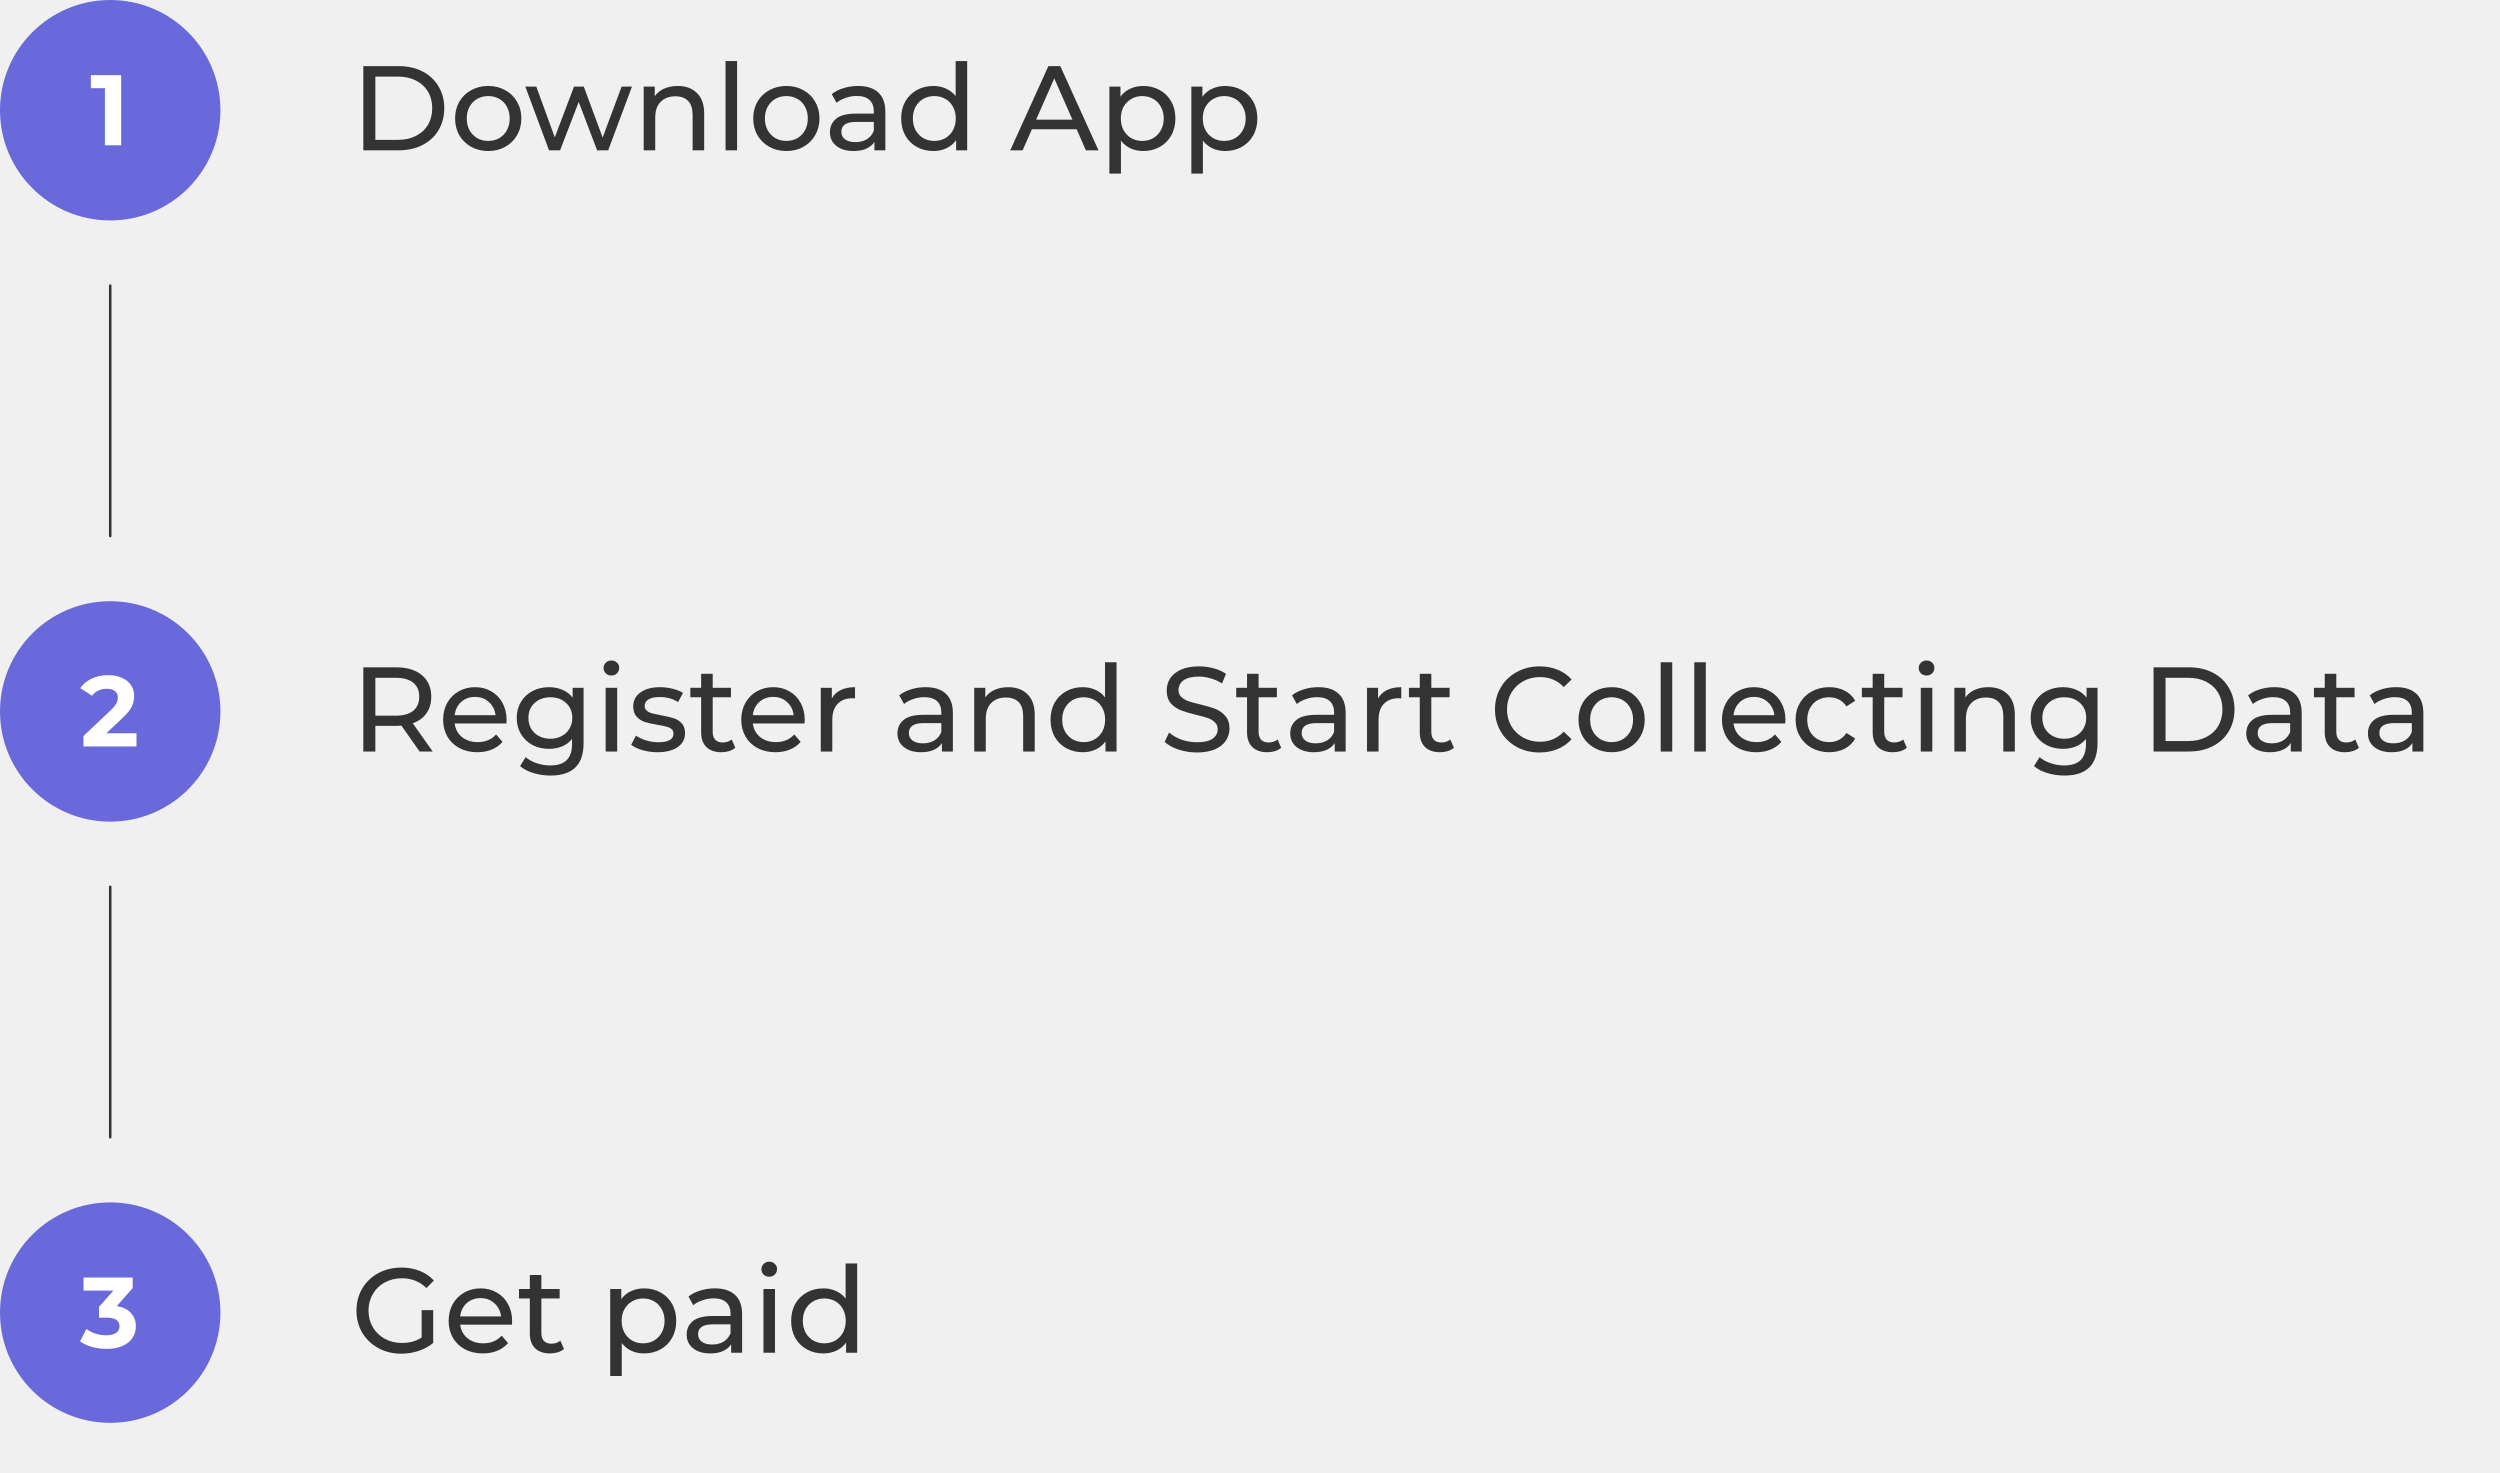
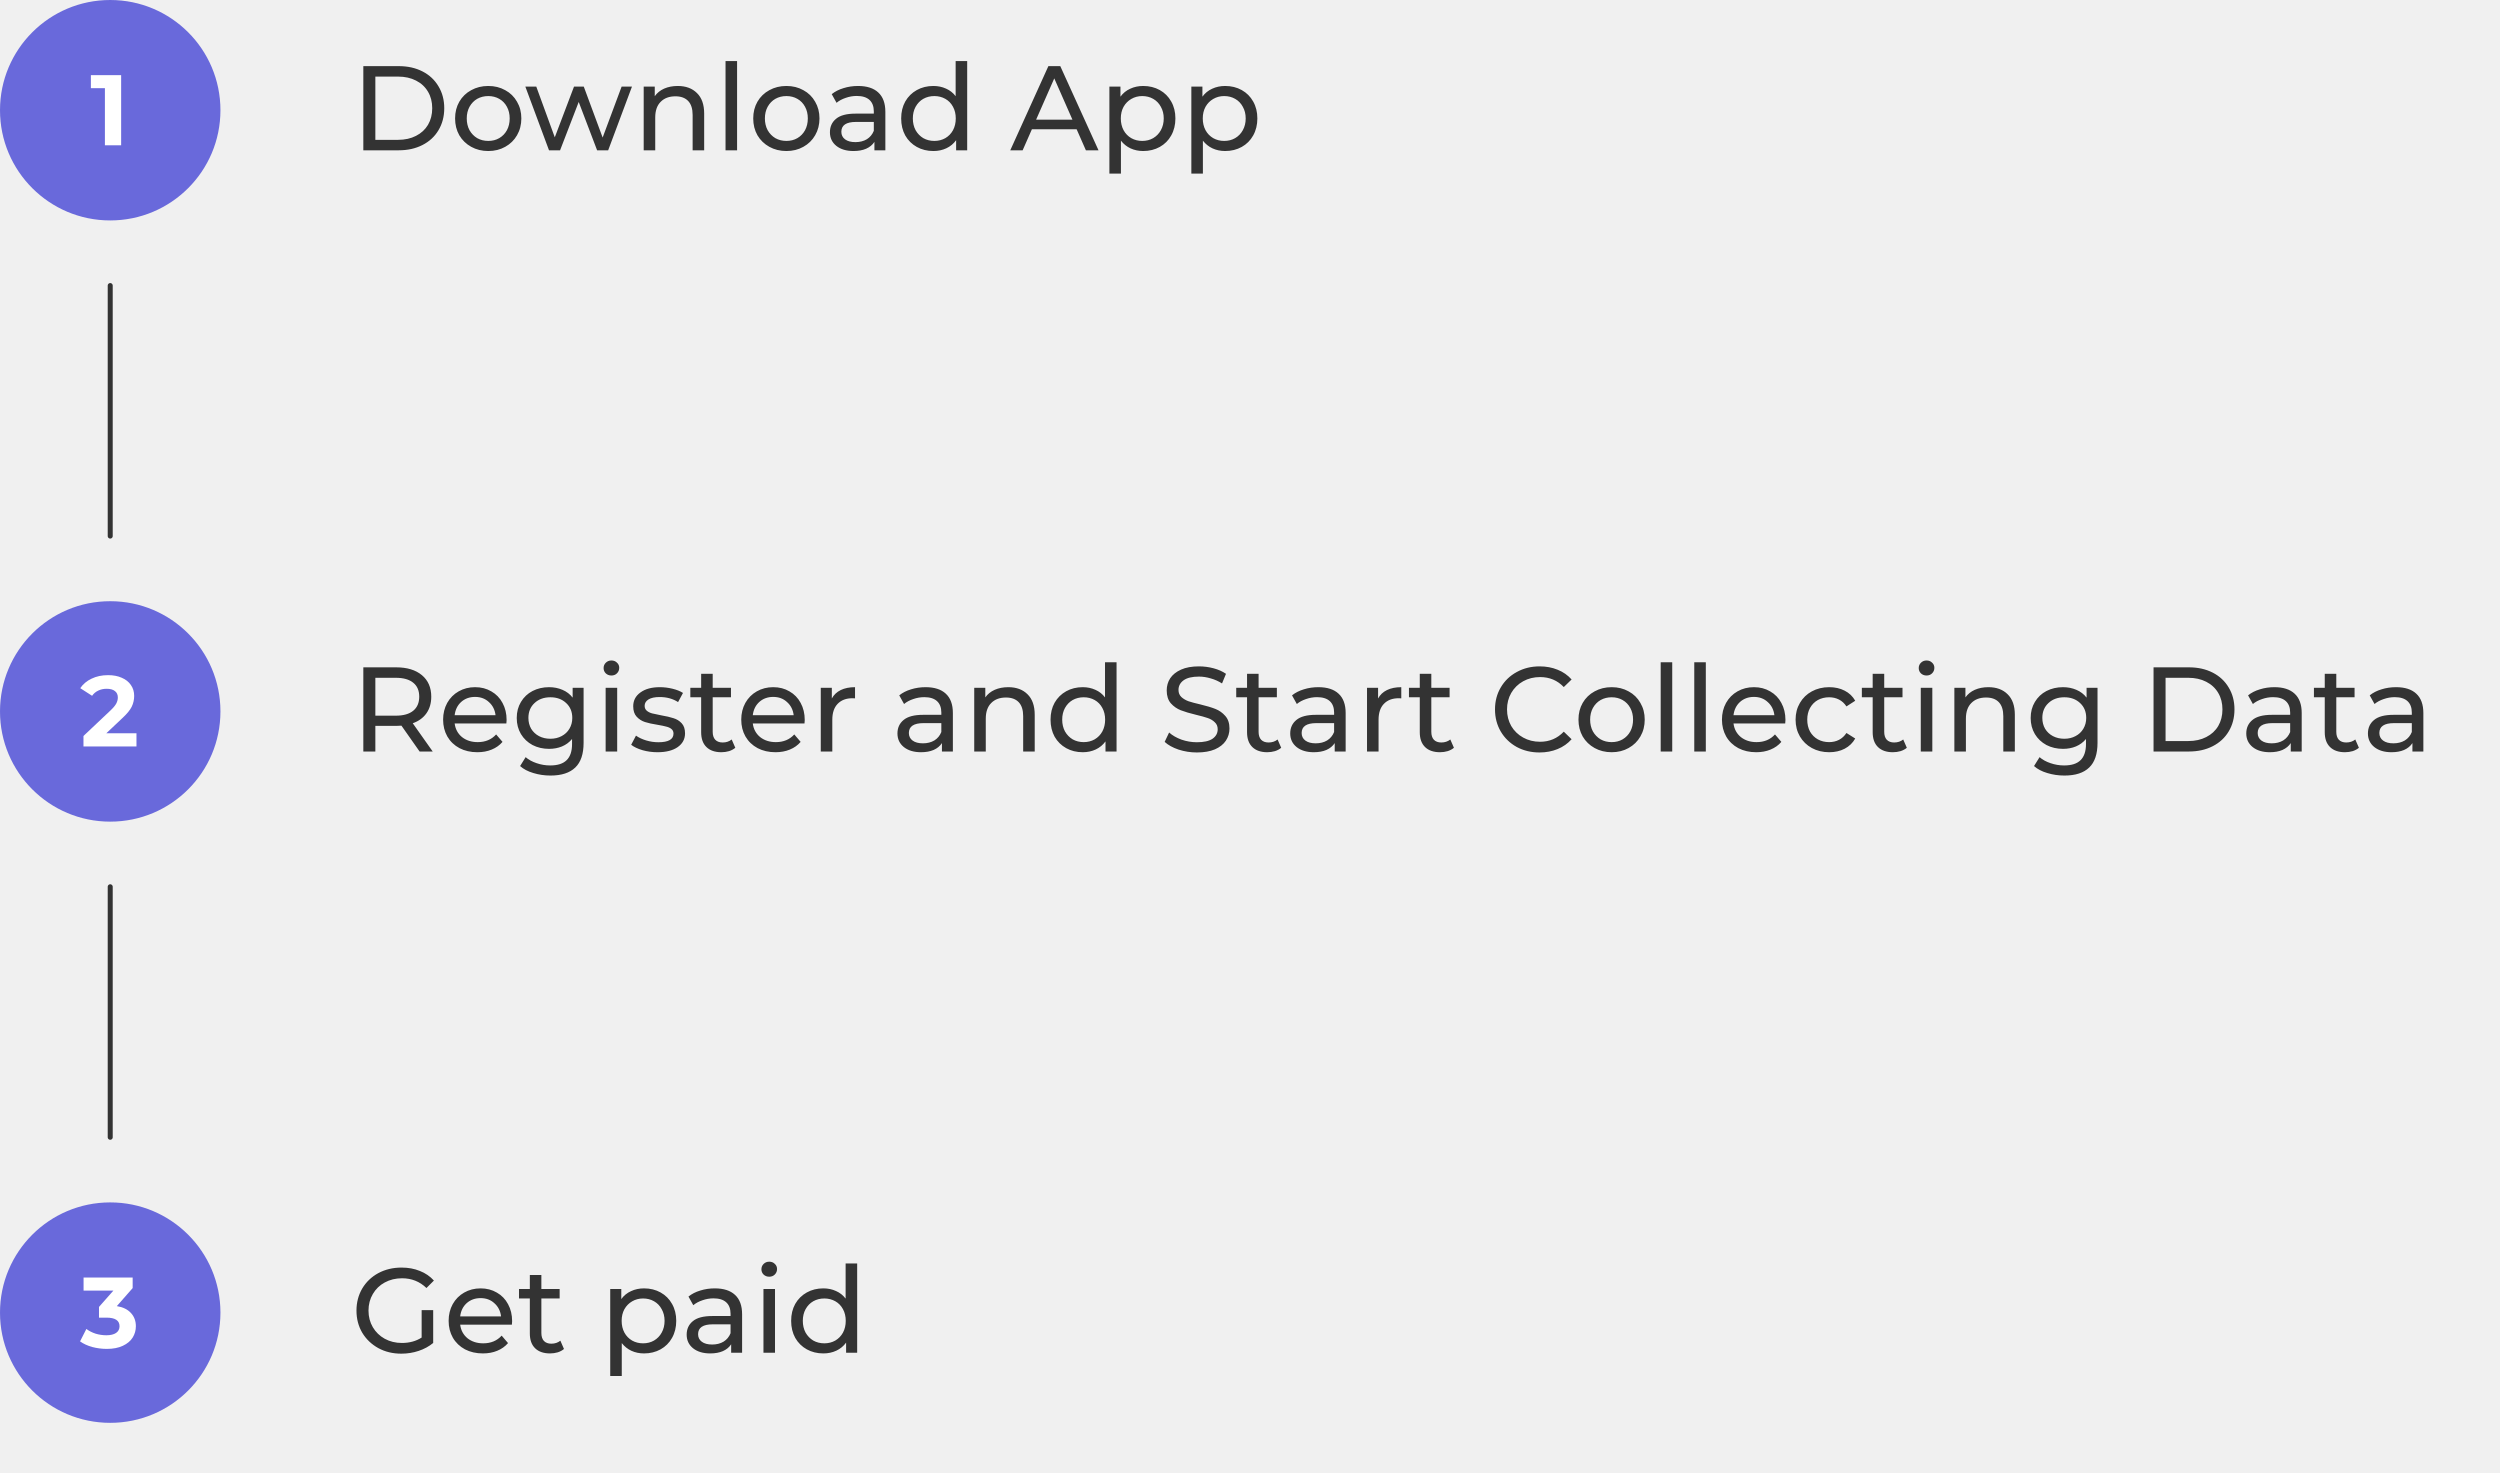
<svg xmlns="http://www.w3.org/2000/svg" width="499" height="294" viewBox="0 0 499 294" fill="none">
  <circle cx="22" cy="22" r="22" fill="#4747D6" fill-opacity="0.8" />
  <path d="M24.18 15V29H20.94V17.6H18.14V15H24.18Z" fill="white" />
  <circle cx="22" cy="142" r="22" fill="#4747D6" fill-opacity="0.8" />
  <path d="M27.24 146.36V149H16.66V146.9L22.06 141.8C22.633 141.253 23.02 140.787 23.22 140.4C23.42 140 23.52 139.607 23.52 139.22C23.52 138.66 23.327 138.233 22.94 137.94C22.567 137.633 22.013 137.48 21.28 137.48C20.667 137.48 20.113 137.6 19.62 137.84C19.127 138.067 18.713 138.413 18.38 138.88L16.02 137.36C16.567 136.547 17.32 135.913 18.28 135.46C19.24 134.993 20.34 134.76 21.58 134.76C22.62 134.76 23.527 134.933 24.3 135.28C25.087 135.613 25.693 136.093 26.12 136.72C26.56 137.333 26.78 138.06 26.78 138.9C26.78 139.66 26.62 140.373 26.3 141.04C25.98 141.707 25.36 142.467 24.44 143.32L21.22 146.36H27.24Z" fill="white" />
  <circle cx="22" cy="262" r="22" fill="#4747D6" fill-opacity="0.8" />
  <path d="M23.32 260.7C24.547 260.9 25.487 261.36 26.14 262.08C26.793 262.787 27.12 263.667 27.12 264.72C27.12 265.533 26.907 266.287 26.48 266.98C26.053 267.66 25.4 268.207 24.52 268.62C23.653 269.033 22.587 269.24 21.32 269.24C20.333 269.24 19.36 269.113 18.4 268.86C17.453 268.593 16.647 268.22 15.98 267.74L17.24 265.26C17.773 265.66 18.387 265.973 19.08 266.2C19.787 266.413 20.507 266.52 21.24 266.52C22.053 266.52 22.693 266.367 23.16 266.06C23.627 265.74 23.86 265.293 23.86 264.72C23.86 263.573 22.987 263 21.24 263H19.76V260.86L22.64 257.6H16.68V255H26.48V257.1L23.32 260.7Z" fill="white" />
-   <path d="M22 57V107" stroke="#333333" stroke-width="0.5" stroke-linecap="round" />
-   <path d="M22 177V227" stroke="#333333" stroke-width="0.5" stroke-linecap="round" />
+   <path d="M22 57V107" stroke="#333333" strokeWidth="0.5" stroke-linecap="round" />
+   <path d="M22 177V227" stroke="#333333" strokeWidth="0.5" stroke-linecap="round" />
  <path d="M72.52 13.2H79.6C81.376 13.2 82.952 13.552 84.328 14.256C85.704 14.96 86.768 15.952 87.52 17.232C88.288 18.496 88.672 19.952 88.672 21.6C88.672 23.248 88.288 24.712 87.52 25.992C86.768 27.256 85.704 28.24 84.328 28.944C82.952 29.648 81.376 30 79.6 30H72.52V13.2ZM79.456 27.912C80.816 27.912 82.008 27.648 83.032 27.12C84.072 26.592 84.872 25.856 85.432 24.912C85.992 23.952 86.272 22.848 86.272 21.6C86.272 20.352 85.992 19.256 85.432 18.312C84.872 17.352 84.072 16.608 83.032 16.08C82.008 15.552 80.816 15.288 79.456 15.288H74.92V27.912H79.456ZM97.46 30.144C96.196 30.144 95.06 29.864 94.052 29.304C93.044 28.744 92.252 27.976 91.676 27C91.116 26.008 90.836 24.888 90.836 23.64C90.836 22.392 91.116 21.28 91.676 20.304C92.252 19.312 93.044 18.544 94.052 18C95.06 17.44 96.196 17.16 97.46 17.16C98.724 17.16 99.852 17.44 100.844 18C101.852 18.544 102.636 19.312 103.196 20.304C103.772 21.28 104.06 22.392 104.06 23.64C104.06 24.888 103.772 26.008 103.196 27C102.636 27.976 101.852 28.744 100.844 29.304C99.852 29.864 98.724 30.144 97.46 30.144ZM97.46 28.128C98.276 28.128 99.004 27.944 99.644 27.576C100.3 27.192 100.812 26.664 101.18 25.992C101.548 25.304 101.732 24.52 101.732 23.64C101.732 22.76 101.548 21.984 101.18 21.312C100.812 20.624 100.3 20.096 99.644 19.728C99.004 19.36 98.276 19.176 97.46 19.176C96.644 19.176 95.908 19.36 95.252 19.728C94.612 20.096 94.1 20.624 93.716 21.312C93.348 21.984 93.164 22.76 93.164 23.64C93.164 24.52 93.348 25.304 93.716 25.992C94.1 26.664 94.612 27.192 95.252 27.576C95.908 27.944 96.644 28.128 97.46 28.128ZM126.143 17.28L121.391 30H119.183L115.511 20.352L111.791 30H109.583L104.855 17.28H107.039L110.735 27.408L114.575 17.28H116.519L120.287 27.456L124.079 17.28H126.143ZM135.273 17.16C136.889 17.16 138.169 17.632 139.113 18.576C140.073 19.504 140.553 20.872 140.553 22.68V30H138.249V22.944C138.249 21.712 137.953 20.784 137.361 20.16C136.769 19.536 135.921 19.224 134.817 19.224C133.569 19.224 132.585 19.592 131.865 20.328C131.145 21.048 130.785 22.088 130.785 23.448V30H128.481V17.28H130.689V19.2C131.153 18.544 131.777 18.04 132.561 17.688C133.361 17.336 134.265 17.16 135.273 17.16ZM144.817 12.192H147.121V30H144.817V12.192ZM156.968 30.144C155.704 30.144 154.568 29.864 153.56 29.304C152.552 28.744 151.76 27.976 151.184 27C150.624 26.008 150.344 24.888 150.344 23.64C150.344 22.392 150.624 21.28 151.184 20.304C151.76 19.312 152.552 18.544 153.56 18C154.568 17.44 155.704 17.16 156.968 17.16C158.232 17.16 159.36 17.44 160.352 18C161.36 18.544 162.144 19.312 162.704 20.304C163.28 21.28 163.568 22.392 163.568 23.64C163.568 24.888 163.28 26.008 162.704 27C162.144 27.976 161.36 28.744 160.352 29.304C159.36 29.864 158.232 30.144 156.968 30.144ZM156.968 28.128C157.784 28.128 158.512 27.944 159.152 27.576C159.808 27.192 160.32 26.664 160.688 25.992C161.056 25.304 161.24 24.52 161.24 23.64C161.24 22.76 161.056 21.984 160.688 21.312C160.32 20.624 159.808 20.096 159.152 19.728C158.512 19.36 157.784 19.176 156.968 19.176C156.152 19.176 155.416 19.36 154.76 19.728C154.12 20.096 153.608 20.624 153.224 21.312C152.856 21.984 152.672 22.76 152.672 23.64C152.672 24.52 152.856 25.304 153.224 25.992C153.608 26.664 154.12 27.192 154.76 27.576C155.416 27.944 156.152 28.128 156.968 28.128ZM171.269 17.16C173.029 17.16 174.373 17.592 175.301 18.456C176.245 19.32 176.717 20.608 176.717 22.32V30H174.533V28.32C174.149 28.912 173.597 29.368 172.877 29.688C172.173 29.992 171.333 30.144 170.357 30.144C168.933 30.144 167.789 29.8 166.925 29.112C166.077 28.424 165.653 27.52 165.653 26.4C165.653 25.28 166.061 24.384 166.877 23.712C167.693 23.024 168.989 22.68 170.765 22.68H174.413V22.224C174.413 21.232 174.125 20.472 173.549 19.944C172.973 19.416 172.125 19.152 171.005 19.152C170.253 19.152 169.517 19.28 168.797 19.536C168.077 19.776 167.469 20.104 166.973 20.52L166.013 18.792C166.669 18.264 167.453 17.864 168.365 17.592C169.277 17.304 170.245 17.16 171.269 17.16ZM170.741 28.368C171.621 28.368 172.381 28.176 173.021 27.792C173.661 27.392 174.125 26.832 174.413 26.112V24.336H170.861C168.909 24.336 167.933 24.992 167.933 26.304C167.933 26.944 168.181 27.448 168.677 27.816C169.173 28.184 169.861 28.368 170.741 28.368ZM193.051 12.192V30H190.843V27.984C190.331 28.688 189.683 29.224 188.899 29.592C188.115 29.96 187.251 30.144 186.307 30.144C185.075 30.144 183.971 29.872 182.995 29.328C182.019 28.784 181.251 28.024 180.691 27.048C180.147 26.056 179.875 24.92 179.875 23.64C179.875 22.36 180.147 21.232 180.691 20.256C181.251 19.28 182.019 18.52 182.995 17.976C183.971 17.432 185.075 17.16 186.307 17.16C187.219 17.16 188.059 17.336 188.827 17.688C189.595 18.024 190.235 18.528 190.747 19.2V12.192H193.051ZM186.499 28.128C187.299 28.128 188.027 27.944 188.683 27.576C189.339 27.192 189.851 26.664 190.219 25.992C190.587 25.304 190.771 24.52 190.771 23.64C190.771 22.76 190.587 21.984 190.219 21.312C189.851 20.624 189.339 20.096 188.683 19.728C188.027 19.36 187.299 19.176 186.499 19.176C185.683 19.176 184.947 19.36 184.291 19.728C183.651 20.096 183.139 20.624 182.755 21.312C182.387 21.984 182.203 22.76 182.203 23.64C182.203 24.52 182.387 25.304 182.755 25.992C183.139 26.664 183.651 27.192 184.291 27.576C184.947 27.944 185.683 28.128 186.499 28.128ZM214.896 25.8H205.968L204.12 30H201.648L209.256 13.2H211.632L219.264 30H216.744L214.896 25.8ZM214.056 23.88L210.432 15.648L206.808 23.88H214.056ZM228.178 17.16C229.41 17.16 230.514 17.432 231.49 17.976C232.466 18.52 233.226 19.28 233.77 20.256C234.33 21.232 234.61 22.36 234.61 23.64C234.61 24.92 234.33 26.056 233.77 27.048C233.226 28.024 232.466 28.784 231.49 29.328C230.514 29.872 229.41 30.144 228.178 30.144C227.266 30.144 226.426 29.968 225.658 29.616C224.906 29.264 224.266 28.752 223.738 28.08V34.656H221.434V17.28H223.642V19.296C224.154 18.592 224.802 18.064 225.586 17.712C226.37 17.344 227.234 17.16 228.178 17.16ZM227.986 28.128C228.802 28.128 229.53 27.944 230.17 27.576C230.826 27.192 231.338 26.664 231.706 25.992C232.09 25.304 232.282 24.52 232.282 23.64C232.282 22.76 232.09 21.984 231.706 21.312C231.338 20.624 230.826 20.096 230.17 19.728C229.53 19.36 228.802 19.176 227.986 19.176C227.186 19.176 226.458 19.368 225.802 19.752C225.162 20.12 224.65 20.64 224.266 21.312C223.898 21.984 223.714 22.76 223.714 23.64C223.714 24.52 223.898 25.304 224.266 25.992C224.634 26.664 225.146 27.192 225.802 27.576C226.458 27.944 227.186 28.128 227.986 28.128ZM244.537 17.16C245.769 17.16 246.873 17.432 247.849 17.976C248.825 18.52 249.585 19.28 250.129 20.256C250.689 21.232 250.969 22.36 250.969 23.64C250.969 24.92 250.689 26.056 250.129 27.048C249.585 28.024 248.825 28.784 247.849 29.328C246.873 29.872 245.769 30.144 244.537 30.144C243.625 30.144 242.785 29.968 242.017 29.616C241.265 29.264 240.625 28.752 240.097 28.08V34.656H237.793V17.28H240.001V19.296C240.513 18.592 241.161 18.064 241.945 17.712C242.729 17.344 243.593 17.16 244.537 17.16ZM244.345 28.128C245.161 28.128 245.889 27.944 246.529 27.576C247.185 27.192 247.697 26.664 248.065 25.992C248.449 25.304 248.641 24.52 248.641 23.64C248.641 22.76 248.449 21.984 248.065 21.312C247.697 20.624 247.185 20.096 246.529 19.728C245.889 19.36 245.161 19.176 244.345 19.176C243.545 19.176 242.817 19.368 242.161 19.752C241.521 20.12 241.009 20.64 240.625 21.312C240.257 21.984 240.073 22.76 240.073 23.64C240.073 24.52 240.257 25.304 240.625 25.992C240.993 26.664 241.505 27.192 242.161 27.576C242.817 27.944 243.545 28.128 244.345 28.128ZM83.752 150L80.128 144.84C79.68 144.872 79.328 144.888 79.072 144.888H74.92V150H72.52V133.2H79.072C81.248 133.2 82.96 133.72 84.208 134.76C85.456 135.8 86.08 137.232 86.08 139.056C86.08 140.352 85.76 141.456 85.12 142.368C84.48 143.28 83.568 143.944 82.384 144.36L86.368 150H83.752ZM79 142.848C80.52 142.848 81.68 142.52 82.48 141.864C83.28 141.208 83.68 140.272 83.68 139.056C83.68 137.84 83.28 136.912 82.48 136.272C81.68 135.616 80.52 135.288 79 135.288H74.92V142.848H79ZM101.118 143.712C101.118 143.888 101.102 144.12 101.07 144.408H90.749C90.894 145.528 91.382 146.432 92.213 147.12C93.061 147.792 94.109 148.128 95.358 148.128C96.877 148.128 98.102 147.616 99.029 146.592L100.302 148.08C99.725 148.752 99.005 149.264 98.141 149.616C97.293 149.968 96.341 150.144 95.285 150.144C93.942 150.144 92.749 149.872 91.71 149.328C90.669 148.768 89.862 147.992 89.285 147C88.725 146.008 88.445 144.888 88.445 143.64C88.445 142.408 88.718 141.296 89.261 140.304C89.822 139.312 90.582 138.544 91.541 138C92.517 137.44 93.614 137.16 94.829 137.16C96.046 137.16 97.126 137.44 98.07 138C99.029 138.544 99.773 139.312 100.302 140.304C100.846 141.296 101.118 142.432 101.118 143.712ZM94.829 139.104C93.725 139.104 92.797 139.44 92.046 140.112C91.309 140.784 90.877 141.664 90.749 142.752H98.909C98.781 141.68 98.341 140.808 97.59 140.136C96.853 139.448 95.933 139.104 94.829 139.104ZM116.485 137.28V148.272C116.485 150.496 115.933 152.136 114.829 153.192C113.725 154.264 112.077 154.8 109.885 154.8C108.685 154.8 107.541 154.632 106.453 154.296C105.365 153.976 104.485 153.512 103.813 152.904L104.917 151.128C105.509 151.64 106.237 152.04 107.101 152.328C107.981 152.632 108.885 152.784 109.813 152.784C111.301 152.784 112.397 152.432 113.101 151.728C113.821 151.024 114.181 149.952 114.181 148.512V147.504C113.637 148.16 112.965 148.656 112.165 148.992C111.381 149.312 110.525 149.472 109.597 149.472C108.381 149.472 107.277 149.216 106.285 148.704C105.309 148.176 104.541 147.448 103.981 146.52C103.421 145.576 103.141 144.504 103.141 143.304C103.141 142.104 103.421 141.04 103.981 140.112C104.541 139.168 105.309 138.44 106.285 137.928C107.277 137.416 108.381 137.16 109.597 137.16C110.557 137.16 111.445 137.336 112.261 137.688C113.093 138.04 113.773 138.56 114.301 139.248V137.28H116.485ZM109.861 147.456C110.693 147.456 111.437 147.28 112.093 146.928C112.765 146.576 113.285 146.088 113.653 145.464C114.037 144.824 114.229 144.104 114.229 143.304C114.229 142.072 113.821 141.08 113.005 140.328C112.189 139.56 111.141 139.176 109.861 139.176C108.565 139.176 107.509 139.56 106.693 140.328C105.877 141.08 105.469 142.072 105.469 143.304C105.469 144.104 105.653 144.824 106.021 145.464C106.405 146.088 106.925 146.576 107.581 146.928C108.253 147.28 109.013 147.456 109.861 147.456ZM120.887 137.28H123.191V150H120.887V137.28ZM122.039 134.832C121.591 134.832 121.215 134.688 120.911 134.4C120.623 134.112 120.479 133.76 120.479 133.344C120.479 132.928 120.623 132.576 120.911 132.288C121.215 131.984 121.591 131.832 122.039 131.832C122.487 131.832 122.855 131.976 123.143 132.264C123.447 132.536 123.599 132.88 123.599 133.296C123.599 133.728 123.447 134.096 123.143 134.4C122.855 134.688 122.487 134.832 122.039 134.832ZM131.238 150.144C130.198 150.144 129.198 150.008 128.238 149.736C127.278 149.448 126.526 149.088 125.982 148.656L126.942 146.832C127.502 147.232 128.182 147.552 128.982 147.792C129.782 148.032 130.59 148.152 131.406 148.152C133.422 148.152 134.43 147.576 134.43 146.424C134.43 146.04 134.294 145.736 134.022 145.512C133.75 145.288 133.406 145.128 132.99 145.032C132.59 144.92 132.014 144.8 131.262 144.672C130.238 144.512 129.398 144.328 128.742 144.12C128.102 143.912 127.55 143.56 127.086 143.064C126.622 142.568 126.39 141.872 126.39 140.976C126.39 139.824 126.87 138.904 127.83 138.216C128.79 137.512 130.078 137.16 131.694 137.16C132.542 137.16 133.39 137.264 134.238 137.472C135.086 137.68 135.782 137.96 136.326 138.312L135.342 140.136C134.302 139.464 133.078 139.128 131.67 139.128C130.694 139.128 129.95 139.288 129.438 139.608C128.926 139.928 128.67 140.352 128.67 140.88C128.67 141.296 128.814 141.624 129.102 141.864C129.39 142.104 129.742 142.28 130.158 142.392C130.59 142.504 131.19 142.632 131.958 142.776C132.982 142.952 133.806 143.144 134.43 143.352C135.07 143.544 135.614 143.88 136.062 144.36C136.51 144.84 136.734 145.512 136.734 146.376C136.734 147.528 136.238 148.448 135.246 149.136C134.27 149.808 132.934 150.144 131.238 150.144ZM146.766 149.256C146.43 149.544 146.014 149.768 145.518 149.928C145.022 150.072 144.51 150.144 143.982 150.144C142.702 150.144 141.71 149.8 141.006 149.112C140.302 148.424 139.95 147.44 139.95 146.16V139.176H137.79V137.28H139.95V134.496H142.254V137.28H145.902V139.176H142.254V146.064C142.254 146.752 142.422 147.28 142.758 147.648C143.11 148.016 143.606 148.2 144.246 148.2C144.95 148.2 145.55 148 146.046 147.6L146.766 149.256ZM160.625 143.712C160.625 143.888 160.609 144.12 160.577 144.408H150.257C150.401 145.528 150.889 146.432 151.721 147.12C152.569 147.792 153.617 148.128 154.865 148.128C156.385 148.128 157.609 147.616 158.537 146.592L159.809 148.08C159.233 148.752 158.513 149.264 157.649 149.616C156.801 149.968 155.849 150.144 154.793 150.144C153.449 150.144 152.257 149.872 151.217 149.328C150.177 148.768 149.369 147.992 148.793 147C148.233 146.008 147.953 144.888 147.953 143.64C147.953 142.408 148.225 141.296 148.769 140.304C149.329 139.312 150.089 138.544 151.049 138C152.025 137.44 153.121 137.16 154.337 137.16C155.553 137.16 156.633 137.44 157.577 138C158.537 138.544 159.281 139.312 159.809 140.304C160.353 141.296 160.625 142.432 160.625 143.712ZM154.337 139.104C153.233 139.104 152.305 139.44 151.553 140.112C150.817 140.784 150.385 141.664 150.257 142.752H158.417C158.289 141.68 157.849 140.808 157.097 140.136C156.361 139.448 155.441 139.104 154.337 139.104ZM166.033 139.416C166.433 138.68 167.025 138.12 167.809 137.736C168.593 137.352 169.545 137.16 170.665 137.16V139.392C170.537 139.376 170.361 139.368 170.137 139.368C168.889 139.368 167.905 139.744 167.185 140.496C166.481 141.232 166.129 142.288 166.129 143.664V150H163.825V137.28H166.033V139.416ZM184.746 137.16C186.506 137.16 187.85 137.592 188.778 138.456C189.722 139.32 190.194 140.608 190.194 142.32V150H188.01V148.32C187.626 148.912 187.074 149.368 186.354 149.688C185.65 149.992 184.81 150.144 183.834 150.144C182.41 150.144 181.266 149.8 180.402 149.112C179.554 148.424 179.13 147.52 179.13 146.4C179.13 145.28 179.538 144.384 180.354 143.712C181.17 143.024 182.466 142.68 184.242 142.68H187.89V142.224C187.89 141.232 187.602 140.472 187.026 139.944C186.45 139.416 185.602 139.152 184.482 139.152C183.73 139.152 182.994 139.28 182.274 139.536C181.554 139.776 180.946 140.104 180.45 140.52L179.49 138.792C180.146 138.264 180.93 137.864 181.842 137.592C182.754 137.304 183.722 137.16 184.746 137.16ZM184.218 148.368C185.098 148.368 185.858 148.176 186.498 147.792C187.138 147.392 187.602 146.832 187.89 146.112V144.336H184.338C182.386 144.336 181.41 144.992 181.41 146.304C181.41 146.944 181.658 147.448 182.154 147.816C182.65 148.184 183.338 148.368 184.218 148.368ZM201.249 137.16C202.865 137.16 204.145 137.632 205.089 138.576C206.049 139.504 206.529 140.872 206.529 142.68V150H204.225V142.944C204.225 141.712 203.929 140.784 203.337 140.16C202.745 139.536 201.897 139.224 200.793 139.224C199.545 139.224 198.561 139.592 197.841 140.328C197.121 141.048 196.761 142.088 196.761 143.448V150H194.457V137.28H196.665V139.2C197.129 138.544 197.753 138.04 198.537 137.688C199.337 137.336 200.241 137.16 201.249 137.16ZM222.864 132.192V150H220.656V147.984C220.144 148.688 219.496 149.224 218.712 149.592C217.928 149.96 217.064 150.144 216.12 150.144C214.888 150.144 213.784 149.872 212.808 149.328C211.832 148.784 211.064 148.024 210.504 147.048C209.96 146.056 209.688 144.92 209.688 143.64C209.688 142.36 209.96 141.232 210.504 140.256C211.064 139.28 211.832 138.52 212.808 137.976C213.784 137.432 214.888 137.16 216.12 137.16C217.032 137.16 217.872 137.336 218.64 137.688C219.408 138.024 220.048 138.528 220.56 139.2V132.192H222.864ZM216.312 148.128C217.112 148.128 217.84 147.944 218.496 147.576C219.152 147.192 219.664 146.664 220.032 145.992C220.4 145.304 220.584 144.52 220.584 143.64C220.584 142.76 220.4 141.984 220.032 141.312C219.664 140.624 219.152 140.096 218.496 139.728C217.84 139.36 217.112 139.176 216.312 139.176C215.496 139.176 214.76 139.36 214.104 139.728C213.464 140.096 212.952 140.624 212.568 141.312C212.2 141.984 212.016 142.76 212.016 143.64C212.016 144.52 212.2 145.304 212.568 145.992C212.952 146.664 213.464 147.192 214.104 147.576C214.76 147.944 215.496 148.128 216.312 148.128ZM238.9 150.192C237.636 150.192 236.412 150 235.228 149.616C234.06 149.216 233.14 148.704 232.468 148.08L233.356 146.208C233.996 146.784 234.812 147.256 235.804 147.624C236.812 147.976 237.844 148.152 238.9 148.152C240.292 148.152 241.332 147.92 242.02 147.456C242.708 146.976 243.052 146.344 243.052 145.56C243.052 144.984 242.86 144.52 242.476 144.168C242.108 143.8 241.644 143.52 241.084 143.328C240.54 143.136 239.764 142.92 238.756 142.68C237.492 142.376 236.468 142.072 235.684 141.768C234.916 141.464 234.252 141 233.692 140.376C233.148 139.736 232.876 138.88 232.876 137.808C232.876 136.912 233.108 136.104 233.572 135.384C234.052 134.664 234.772 134.088 235.732 133.656C236.692 133.224 237.884 133.008 239.308 133.008C240.3 133.008 241.276 133.136 242.236 133.392C243.196 133.648 244.02 134.016 244.708 134.496L243.916 136.416C243.212 135.968 242.46 135.632 241.66 135.408C240.86 135.168 240.076 135.048 239.308 135.048C237.948 135.048 236.924 135.296 236.236 135.792C235.564 136.288 235.228 136.928 235.228 137.712C235.228 138.288 235.42 138.76 235.804 139.128C236.188 139.48 236.66 139.76 237.22 139.968C237.796 140.16 238.572 140.368 239.548 140.592C240.812 140.896 241.828 141.2 242.596 141.504C243.364 141.808 244.02 142.272 244.564 142.896C245.124 143.52 245.404 144.36 245.404 145.416C245.404 146.296 245.164 147.104 244.684 147.84C244.204 148.56 243.476 149.136 242.5 149.568C241.524 149.984 240.324 150.192 238.9 150.192ZM255.727 149.256C255.391 149.544 254.975 149.768 254.479 149.928C253.983 150.072 253.471 150.144 252.943 150.144C251.663 150.144 250.671 149.8 249.967 149.112C249.263 148.424 248.911 147.44 248.911 146.16V139.176H246.751V137.28H248.911V134.496H251.215V137.28H254.863V139.176H251.215V146.064C251.215 146.752 251.383 147.28 251.719 147.648C252.071 148.016 252.567 148.2 253.207 148.2C253.911 148.2 254.511 148 255.007 147.6L255.727 149.256ZM263.144 137.16C264.904 137.16 266.248 137.592 267.176 138.456C268.12 139.32 268.592 140.608 268.592 142.32V150H266.408V148.32C266.024 148.912 265.472 149.368 264.752 149.688C264.048 149.992 263.208 150.144 262.232 150.144C260.808 150.144 259.664 149.8 258.8 149.112C257.952 148.424 257.528 147.52 257.528 146.4C257.528 145.28 257.936 144.384 258.752 143.712C259.568 143.024 260.864 142.68 262.64 142.68H266.288V142.224C266.288 141.232 266 140.472 265.424 139.944C264.848 139.416 264 139.152 262.88 139.152C262.128 139.152 261.392 139.28 260.672 139.536C259.952 139.776 259.344 140.104 258.848 140.52L257.888 138.792C258.544 138.264 259.328 137.864 260.24 137.592C261.152 137.304 262.12 137.16 263.144 137.16ZM262.616 148.368C263.496 148.368 264.256 148.176 264.896 147.792C265.536 147.392 266 146.832 266.288 146.112V144.336H262.736C260.784 144.336 259.808 144.992 259.808 146.304C259.808 146.944 260.056 147.448 260.552 147.816C261.048 148.184 261.736 148.368 262.616 148.368ZM275.064 139.416C275.464 138.68 276.056 138.12 276.84 137.736C277.624 137.352 278.576 137.16 279.696 137.16V139.392C279.568 139.376 279.392 139.368 279.168 139.368C277.92 139.368 276.936 139.744 276.216 140.496C275.512 141.232 275.16 142.288 275.16 143.664V150H272.856V137.28H275.064V139.416ZM290.203 149.256C289.867 149.544 289.451 149.768 288.955 149.928C288.459 150.072 287.947 150.144 287.419 150.144C286.139 150.144 285.147 149.8 284.443 149.112C283.739 148.424 283.387 147.44 283.387 146.16V139.176H281.227V137.28H283.387V134.496H285.691V137.28H289.339V139.176H285.691V146.064C285.691 146.752 285.859 147.28 286.195 147.648C286.547 148.016 287.043 148.2 287.683 148.2C288.387 148.2 288.987 148 289.483 147.6L290.203 149.256ZM307.282 150.192C305.602 150.192 304.082 149.824 302.722 149.088C301.378 148.336 300.322 147.312 299.554 146.016C298.786 144.704 298.402 143.232 298.402 141.6C298.402 139.968 298.786 138.504 299.554 137.208C300.322 135.896 301.386 134.872 302.746 134.136C304.106 133.384 305.626 133.008 307.306 133.008C308.618 133.008 309.818 133.232 310.906 133.68C311.994 134.112 312.922 134.76 313.69 135.624L312.13 137.136C310.866 135.808 309.29 135.144 307.402 135.144C306.154 135.144 305.026 135.424 304.018 135.984C303.01 136.544 302.218 137.32 301.642 138.312C301.082 139.288 300.802 140.384 300.802 141.6C300.802 142.816 301.082 143.92 301.642 144.912C302.218 145.888 303.01 146.656 304.018 147.216C305.026 147.776 306.154 148.056 307.402 148.056C309.274 148.056 310.85 147.384 312.13 146.04L313.69 147.552C312.922 148.416 311.986 149.072 310.882 149.52C309.794 149.968 308.594 150.192 307.282 150.192ZM321.687 150.144C320.423 150.144 319.287 149.864 318.279 149.304C317.271 148.744 316.479 147.976 315.903 147C315.343 146.008 315.063 144.888 315.063 143.64C315.063 142.392 315.343 141.28 315.903 140.304C316.479 139.312 317.271 138.544 318.279 138C319.287 137.44 320.423 137.16 321.687 137.16C322.951 137.16 324.079 137.44 325.071 138C326.079 138.544 326.863 139.312 327.423 140.304C327.999 141.28 328.287 142.392 328.287 143.64C328.287 144.888 327.999 146.008 327.423 147C326.863 147.976 326.079 148.744 325.071 149.304C324.079 149.864 322.951 150.144 321.687 150.144ZM321.687 148.128C322.503 148.128 323.231 147.944 323.871 147.576C324.527 147.192 325.039 146.664 325.407 145.992C325.775 145.304 325.959 144.52 325.959 143.64C325.959 142.76 325.775 141.984 325.407 141.312C325.039 140.624 324.527 140.096 323.871 139.728C323.231 139.36 322.503 139.176 321.687 139.176C320.871 139.176 320.135 139.36 319.479 139.728C318.839 140.096 318.327 140.624 317.943 141.312C317.575 141.984 317.391 142.76 317.391 143.64C317.391 144.52 317.575 145.304 317.943 145.992C318.327 146.664 318.839 147.192 319.479 147.576C320.135 147.944 320.871 148.128 321.687 148.128ZM331.473 132.192H333.777V150H331.473V132.192ZM338.176 132.192H340.48V150H338.176V132.192ZM356.375 143.712C356.375 143.888 356.359 144.12 356.327 144.408H346.007C346.151 145.528 346.639 146.432 347.471 147.12C348.319 147.792 349.367 148.128 350.615 148.128C352.135 148.128 353.359 147.616 354.287 146.592L355.559 148.08C354.983 148.752 354.263 149.264 353.399 149.616C352.551 149.968 351.599 150.144 350.543 150.144C349.199 150.144 348.007 149.872 346.967 149.328C345.927 148.768 345.119 147.992 344.543 147C343.983 146.008 343.703 144.888 343.703 143.64C343.703 142.408 343.975 141.296 344.519 140.304C345.079 139.312 345.839 138.544 346.799 138C347.775 137.44 348.871 137.16 350.087 137.16C351.303 137.16 352.383 137.44 353.327 138C354.287 138.544 355.031 139.312 355.559 140.304C356.103 141.296 356.375 142.432 356.375 143.712ZM350.087 139.104C348.983 139.104 348.055 139.44 347.303 140.112C346.567 140.784 346.135 141.664 346.007 142.752H354.167C354.039 141.68 353.599 140.808 352.847 140.136C352.111 139.448 351.191 139.104 350.087 139.104ZM365.119 150.144C363.823 150.144 362.663 149.864 361.639 149.304C360.631 148.744 359.839 147.976 359.263 147C358.687 146.008 358.399 144.888 358.399 143.64C358.399 142.392 358.687 141.28 359.263 140.304C359.839 139.312 360.631 138.544 361.639 138C362.663 137.44 363.823 137.16 365.119 137.16C366.271 137.16 367.295 137.392 368.191 137.856C369.103 138.32 369.807 138.992 370.303 139.872L368.551 141C368.151 140.392 367.655 139.936 367.063 139.632C366.471 139.328 365.815 139.176 365.095 139.176C364.263 139.176 363.511 139.36 362.839 139.728C362.183 140.096 361.663 140.624 361.279 141.312C360.911 141.984 360.727 142.76 360.727 143.64C360.727 144.536 360.911 145.328 361.279 146.016C361.663 146.688 362.183 147.208 362.839 147.576C363.511 147.944 364.263 148.128 365.095 148.128C365.815 148.128 366.471 147.976 367.063 147.672C367.655 147.368 368.151 146.912 368.551 146.304L370.303 147.408C369.807 148.288 369.103 148.968 368.191 149.448C367.295 149.912 366.271 150.144 365.119 150.144ZM380.602 149.256C380.266 149.544 379.85 149.768 379.354 149.928C378.858 150.072 378.346 150.144 377.818 150.144C376.538 150.144 375.546 149.8 374.842 149.112C374.138 148.424 373.786 147.44 373.786 146.16V139.176H371.626V137.28H373.786V134.496H376.09V137.28H379.738V139.176H376.09V146.064C376.09 146.752 376.258 147.28 376.594 147.648C376.946 148.016 377.442 148.2 378.082 148.2C378.786 148.2 379.386 148 379.882 147.6L380.602 149.256ZM383.387 137.28H385.691V150H383.387V137.28ZM384.539 134.832C384.091 134.832 383.715 134.688 383.411 134.4C383.123 134.112 382.979 133.76 382.979 133.344C382.979 132.928 383.123 132.576 383.411 132.288C383.715 131.984 384.091 131.832 384.539 131.832C384.987 131.832 385.355 131.976 385.643 132.264C385.947 132.536 386.099 132.88 386.099 133.296C386.099 133.728 385.947 134.096 385.643 134.4C385.355 134.688 384.987 134.832 384.539 134.832ZM396.882 137.16C398.498 137.16 399.778 137.632 400.722 138.576C401.682 139.504 402.162 140.872 402.162 142.68V150H399.858V142.944C399.858 141.712 399.562 140.784 398.97 140.16C398.378 139.536 397.53 139.224 396.426 139.224C395.178 139.224 394.194 139.592 393.474 140.328C392.754 141.048 392.394 142.088 392.394 143.448V150H390.09V137.28H392.298V139.2C392.762 138.544 393.386 138.04 394.17 137.688C394.97 137.336 395.874 137.16 396.882 137.16ZM418.665 137.28V148.272C418.665 150.496 418.113 152.136 417.009 153.192C415.905 154.264 414.257 154.8 412.065 154.8C410.865 154.8 409.721 154.632 408.633 154.296C407.545 153.976 406.665 153.512 405.993 152.904L407.097 151.128C407.689 151.64 408.417 152.04 409.281 152.328C410.161 152.632 411.065 152.784 411.993 152.784C413.481 152.784 414.577 152.432 415.281 151.728C416.001 151.024 416.361 149.952 416.361 148.512V147.504C415.817 148.16 415.145 148.656 414.345 148.992C413.561 149.312 412.705 149.472 411.777 149.472C410.561 149.472 409.457 149.216 408.465 148.704C407.489 148.176 406.721 147.448 406.161 146.52C405.601 145.576 405.321 144.504 405.321 143.304C405.321 142.104 405.601 141.04 406.161 140.112C406.721 139.168 407.489 138.44 408.465 137.928C409.457 137.416 410.561 137.16 411.777 137.16C412.737 137.16 413.625 137.336 414.441 137.688C415.273 138.04 415.953 138.56 416.481 139.248V137.28H418.665ZM412.041 147.456C412.873 147.456 413.617 147.28 414.273 146.928C414.945 146.576 415.465 146.088 415.833 145.464C416.217 144.824 416.409 144.104 416.409 143.304C416.409 142.072 416.001 141.08 415.185 140.328C414.369 139.56 413.321 139.176 412.041 139.176C410.745 139.176 409.689 139.56 408.873 140.328C408.057 141.08 407.649 142.072 407.649 143.304C407.649 144.104 407.833 144.824 408.201 145.464C408.585 146.088 409.105 146.576 409.761 146.928C410.433 147.28 411.193 147.456 412.041 147.456ZM429.848 133.2H436.928C438.704 133.2 440.28 133.552 441.656 134.256C443.032 134.96 444.096 135.952 444.848 137.232C445.616 138.496 446 139.952 446 141.6C446 143.248 445.616 144.712 444.848 145.992C444.096 147.256 443.032 148.24 441.656 148.944C440.28 149.648 438.704 150 436.928 150H429.848V133.2ZM436.784 147.912C438.144 147.912 439.336 147.648 440.36 147.12C441.4 146.592 442.2 145.856 442.76 144.912C443.32 143.952 443.6 142.848 443.6 141.6C443.6 140.352 443.32 139.256 442.76 138.312C442.2 137.352 441.4 136.608 440.36 136.08C439.336 135.552 438.144 135.288 436.784 135.288H432.248V147.912H436.784ZM453.972 137.16C455.732 137.16 457.076 137.592 458.004 138.456C458.948 139.32 459.42 140.608 459.42 142.32V150H457.236V148.32C456.852 148.912 456.3 149.368 455.58 149.688C454.876 149.992 454.036 150.144 453.06 150.144C451.636 150.144 450.492 149.8 449.628 149.112C448.78 148.424 448.356 147.52 448.356 146.4C448.356 145.28 448.764 144.384 449.58 143.712C450.396 143.024 451.692 142.68 453.468 142.68H457.116V142.224C457.116 141.232 456.828 140.472 456.252 139.944C455.676 139.416 454.828 139.152 453.708 139.152C452.956 139.152 452.22 139.28 451.5 139.536C450.78 139.776 450.172 140.104 449.676 140.52L448.716 138.792C449.372 138.264 450.156 137.864 451.068 137.592C451.98 137.304 452.948 137.16 453.972 137.16ZM453.444 148.368C454.324 148.368 455.084 148.176 455.724 147.792C456.364 147.392 456.828 146.832 457.116 146.112V144.336H453.564C451.612 144.336 450.636 144.992 450.636 146.304C450.636 146.944 450.884 147.448 451.38 147.816C451.876 148.184 452.564 148.368 453.444 148.368ZM470.836 149.256C470.5 149.544 470.084 149.768 469.588 149.928C469.092 150.072 468.58 150.144 468.052 150.144C466.772 150.144 465.78 149.8 465.076 149.112C464.372 148.424 464.02 147.44 464.02 146.16V139.176H461.86V137.28H464.02V134.496H466.324V137.28H469.972V139.176H466.324V146.064C466.324 146.752 466.492 147.28 466.828 147.648C467.18 148.016 467.676 148.2 468.316 148.2C469.02 148.2 469.62 148 470.116 147.6L470.836 149.256ZM478.254 137.16C480.014 137.16 481.358 137.592 482.286 138.456C483.23 139.32 483.702 140.608 483.702 142.32V150H481.518V148.32C481.134 148.912 480.582 149.368 479.862 149.688C479.158 149.992 478.318 150.144 477.342 150.144C475.918 150.144 474.774 149.8 473.91 149.112C473.062 148.424 472.638 147.52 472.638 146.4C472.638 145.28 473.046 144.384 473.862 143.712C474.678 143.024 475.974 142.68 477.75 142.68H481.398V142.224C481.398 141.232 481.11 140.472 480.534 139.944C479.958 139.416 479.11 139.152 477.99 139.152C477.238 139.152 476.502 139.28 475.782 139.536C475.062 139.776 474.454 140.104 473.958 140.52L472.998 138.792C473.654 138.264 474.438 137.864 475.35 137.592C476.262 137.304 477.23 137.16 478.254 137.16ZM477.726 148.368C478.606 148.368 479.366 148.176 480.006 147.792C480.646 147.392 481.11 146.832 481.398 146.112V144.336H477.846C475.894 144.336 474.918 144.992 474.918 146.304C474.918 146.944 475.166 147.448 475.662 147.816C476.158 148.184 476.846 148.368 477.726 148.368ZM84.16 261.504H86.464V268.056C85.632 268.744 84.664 269.272 83.56 269.64C82.456 270.008 81.304 270.192 80.104 270.192C78.408 270.192 76.88 269.824 75.52 269.088C74.16 268.336 73.088 267.312 72.304 266.016C71.536 264.704 71.152 263.232 71.152 261.6C71.152 259.968 71.536 258.496 72.304 257.184C73.088 255.872 74.16 254.848 75.52 254.112C76.896 253.376 78.44 253.008 80.152 253.008C81.496 253.008 82.712 253.232 83.8 253.68C84.904 254.112 85.84 254.752 86.608 255.6L85.12 257.088C83.776 255.792 82.152 255.144 80.248 255.144C78.968 255.144 77.816 255.424 76.792 255.984C75.784 256.528 74.992 257.296 74.416 258.288C73.84 259.264 73.552 260.368 73.552 261.6C73.552 262.816 73.84 263.92 74.416 264.912C74.992 265.888 75.784 266.656 76.792 267.216C77.816 267.776 78.96 268.056 80.224 268.056C81.728 268.056 83.04 267.696 84.16 266.976V261.504ZM102.219 263.712C102.219 263.888 102.203 264.12 102.171 264.408H91.851C91.995 265.528 92.483 266.432 93.315 267.12C94.163 267.792 95.211 268.128 96.459 268.128C97.979 268.128 99.203 267.616 100.131 266.592L101.403 268.08C100.827 268.752 100.107 269.264 99.243 269.616C98.395 269.968 97.443 270.144 96.387 270.144C95.043 270.144 93.851 269.872 92.811 269.328C91.771 268.768 90.963 267.992 90.387 267C89.827 266.008 89.547 264.888 89.547 263.64C89.547 262.408 89.819 261.296 90.363 260.304C90.923 259.312 91.683 258.544 92.643 258C93.619 257.44 94.715 257.16 95.931 257.16C97.147 257.16 98.227 257.44 99.171 258C100.131 258.544 100.875 259.312 101.403 260.304C101.947 261.296 102.219 262.432 102.219 263.712ZM95.931 259.104C94.827 259.104 93.899 259.44 93.147 260.112C92.411 260.784 91.979 261.664 91.851 262.752H100.011C99.883 261.68 99.443 260.808 98.691 260.136C97.955 259.448 97.035 259.104 95.931 259.104ZM112.57 269.256C112.234 269.544 111.818 269.768 111.322 269.928C110.826 270.072 110.314 270.144 109.786 270.144C108.506 270.144 107.514 269.8 106.81 269.112C106.106 268.424 105.754 267.44 105.754 266.16V259.176H103.594V257.28H105.754V254.496H108.058V257.28H111.706V259.176H108.058V266.064C108.058 266.752 108.226 267.28 108.562 267.648C108.914 268.016 109.41 268.2 110.05 268.2C110.754 268.2 111.354 268 111.85 267.6L112.57 269.256ZM128.545 257.16C129.777 257.16 130.881 257.432 131.857 257.976C132.833 258.52 133.593 259.28 134.137 260.256C134.697 261.232 134.977 262.36 134.977 263.64C134.977 264.92 134.697 266.056 134.137 267.048C133.593 268.024 132.833 268.784 131.857 269.328C130.881 269.872 129.777 270.144 128.545 270.144C127.633 270.144 126.793 269.968 126.025 269.616C125.273 269.264 124.633 268.752 124.105 268.08V274.656H121.801V257.28H124.009V259.296C124.521 258.592 125.169 258.064 125.953 257.712C126.737 257.344 127.601 257.16 128.545 257.16ZM128.353 268.128C129.169 268.128 129.897 267.944 130.537 267.576C131.193 267.192 131.705 266.664 132.073 265.992C132.457 265.304 132.649 264.52 132.649 263.64C132.649 262.76 132.457 261.984 132.073 261.312C131.705 260.624 131.193 260.096 130.537 259.728C129.897 259.36 129.169 259.176 128.353 259.176C127.553 259.176 126.825 259.368 126.169 259.752C125.529 260.12 125.017 260.64 124.633 261.312C124.265 261.984 124.081 262.76 124.081 263.64C124.081 264.52 124.265 265.304 124.633 265.992C125.001 266.664 125.513 267.192 126.169 267.576C126.825 267.944 127.553 268.128 128.353 268.128ZM142.675 257.16C144.435 257.16 145.779 257.592 146.707 258.456C147.651 259.32 148.123 260.608 148.123 262.32V270H145.939V268.32C145.555 268.912 145.003 269.368 144.283 269.688C143.579 269.992 142.739 270.144 141.763 270.144C140.339 270.144 139.195 269.8 138.331 269.112C137.483 268.424 137.059 267.52 137.059 266.4C137.059 265.28 137.467 264.384 138.283 263.712C139.099 263.024 140.395 262.68 142.171 262.68H145.819V262.224C145.819 261.232 145.531 260.472 144.955 259.944C144.379 259.416 143.531 259.152 142.411 259.152C141.659 259.152 140.923 259.28 140.203 259.536C139.483 259.776 138.875 260.104 138.379 260.52L137.419 258.792C138.075 258.264 138.859 257.864 139.771 257.592C140.683 257.304 141.651 257.16 142.675 257.16ZM142.147 268.368C143.027 268.368 143.787 268.176 144.427 267.792C145.067 267.392 145.531 266.832 145.819 266.112V264.336H142.267C140.315 264.336 139.339 264.992 139.339 266.304C139.339 266.944 139.587 267.448 140.083 267.816C140.579 268.184 141.267 268.368 142.147 268.368ZM152.387 257.28H154.691V270H152.387V257.28ZM153.539 254.832C153.091 254.832 152.715 254.688 152.411 254.4C152.123 254.112 151.979 253.76 151.979 253.344C151.979 252.928 152.123 252.576 152.411 252.288C152.715 251.984 153.091 251.832 153.539 251.832C153.987 251.832 154.355 251.976 154.643 252.264C154.947 252.536 155.099 252.88 155.099 253.296C155.099 253.728 154.947 254.096 154.643 254.4C154.355 254.688 153.987 254.832 153.539 254.832ZM171.09 252.192V270H168.882V267.984C168.37 268.688 167.722 269.224 166.938 269.592C166.154 269.96 165.29 270.144 164.346 270.144C163.114 270.144 162.01 269.872 161.034 269.328C160.058 268.784 159.29 268.024 158.73 267.048C158.186 266.056 157.914 264.92 157.914 263.64C157.914 262.36 158.186 261.232 158.73 260.256C159.29 259.28 160.058 258.52 161.034 257.976C162.01 257.432 163.114 257.16 164.346 257.16C165.258 257.16 166.098 257.336 166.866 257.688C167.634 258.024 168.274 258.528 168.786 259.2V252.192H171.09ZM164.538 268.128C165.338 268.128 166.066 267.944 166.722 267.576C167.378 267.192 167.89 266.664 168.258 265.992C168.626 265.304 168.81 264.52 168.81 263.64C168.81 262.76 168.626 261.984 168.258 261.312C167.89 260.624 167.378 260.096 166.722 259.728C166.066 259.36 165.338 259.176 164.538 259.176C163.722 259.176 162.986 259.36 162.33 259.728C161.69 260.096 161.178 260.624 160.794 261.312C160.426 261.984 160.242 262.76 160.242 263.64C160.242 264.52 160.426 265.304 160.794 265.992C161.178 266.664 161.69 267.192 162.33 267.576C162.986 267.944 163.722 268.128 164.538 268.128Z" fill="#333333" />
</svg>
